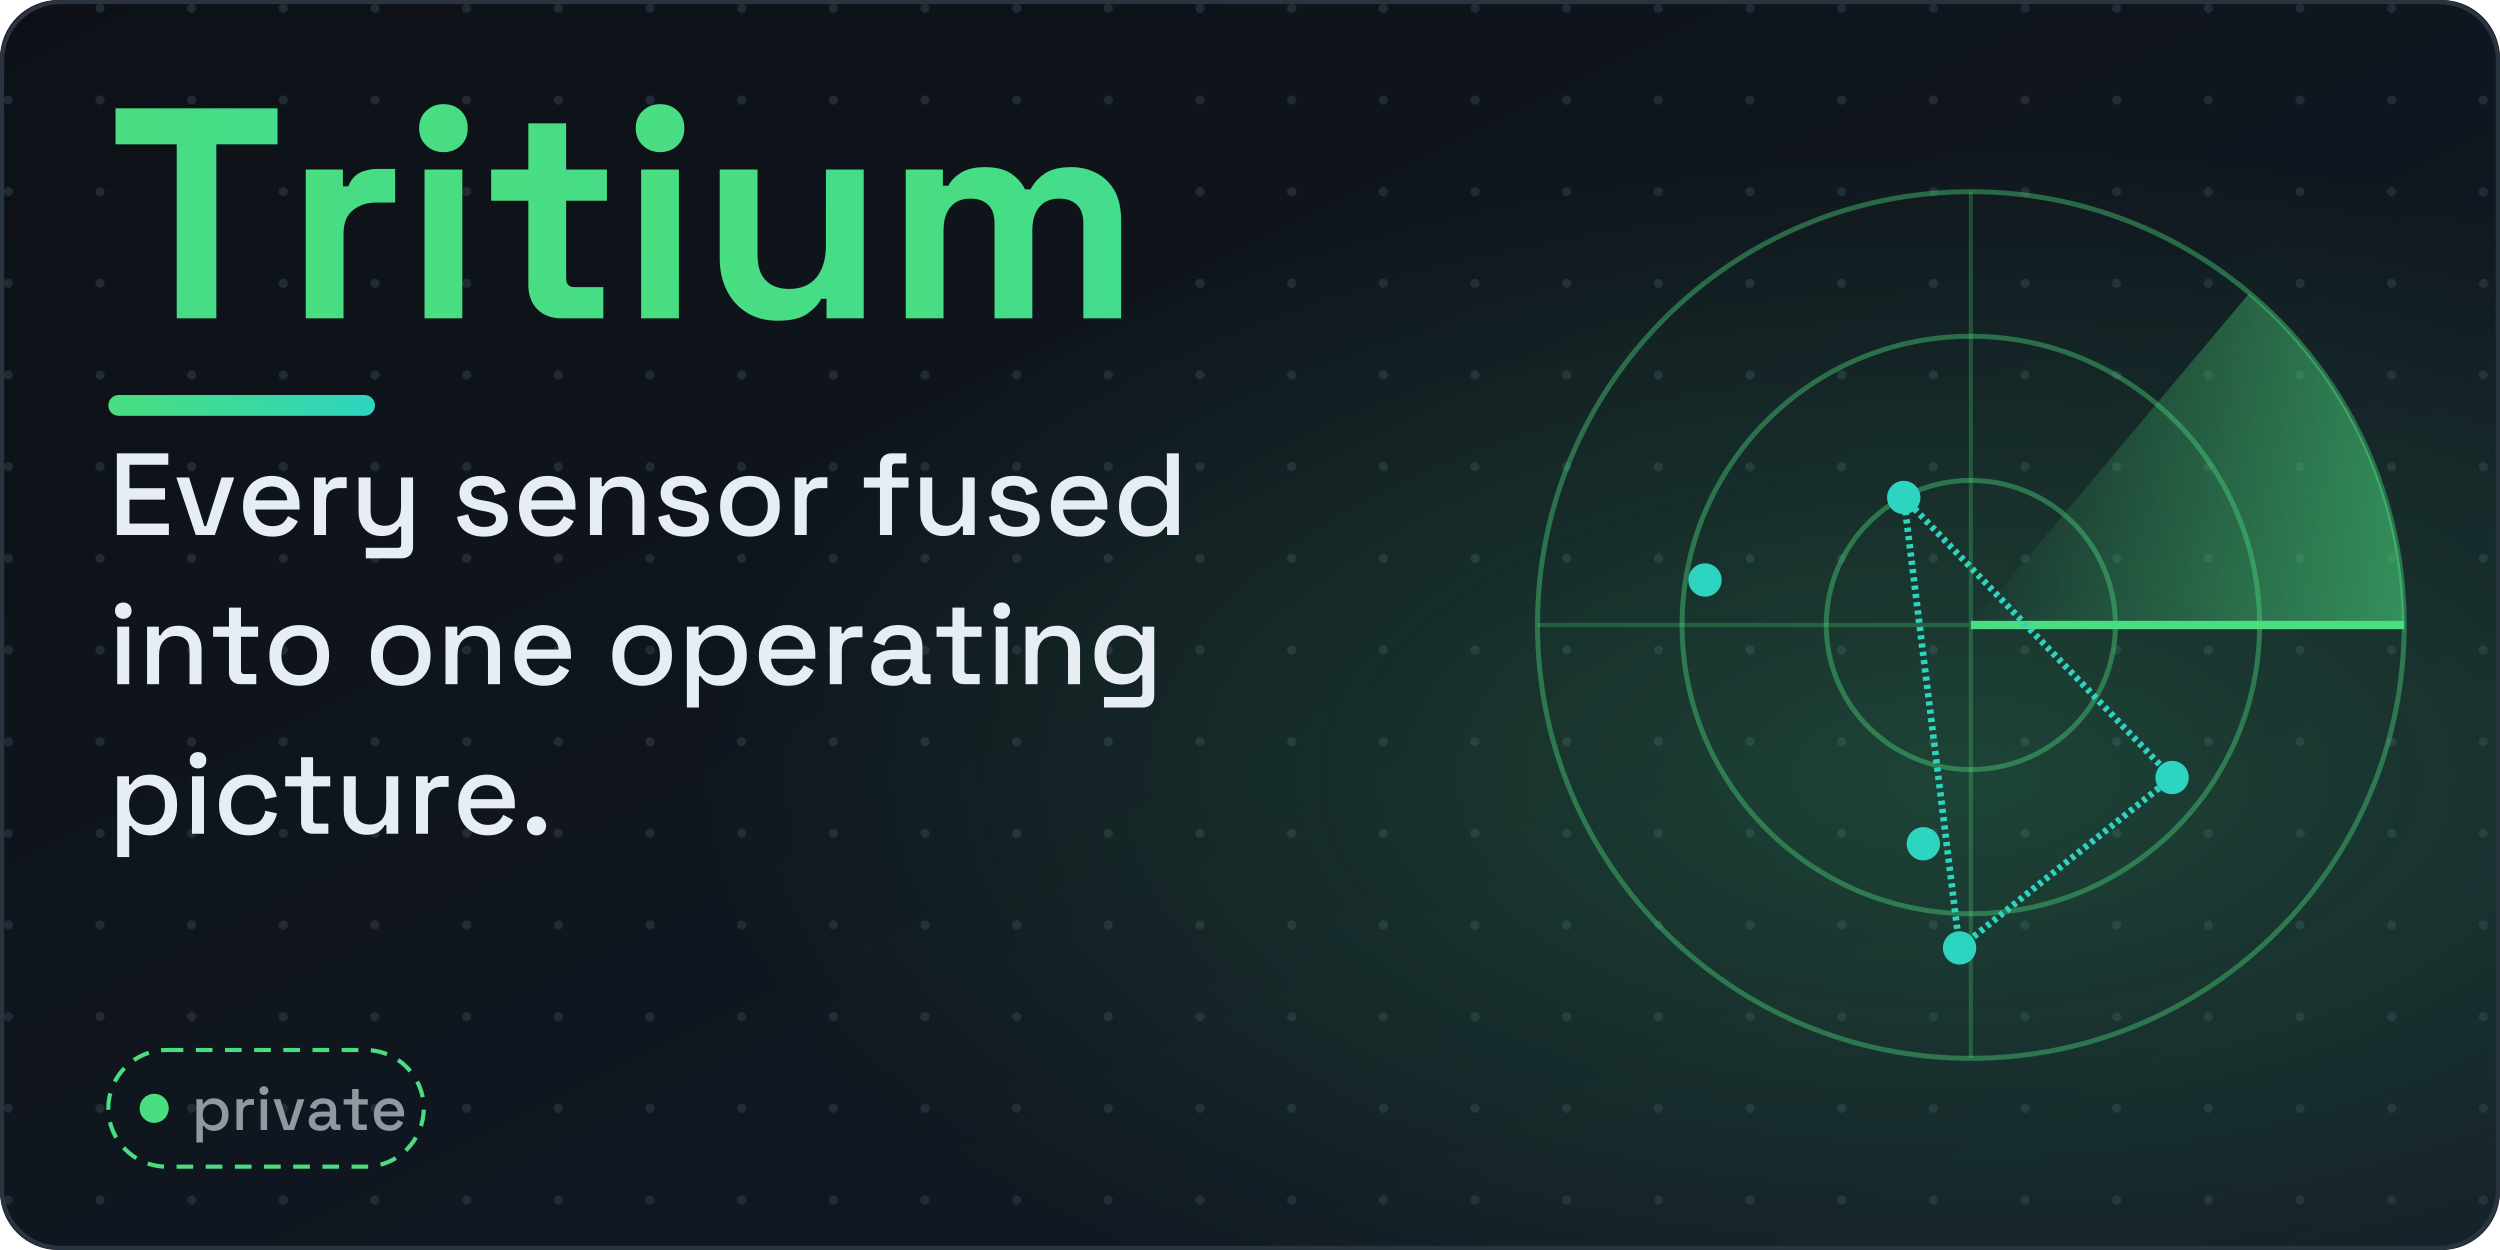
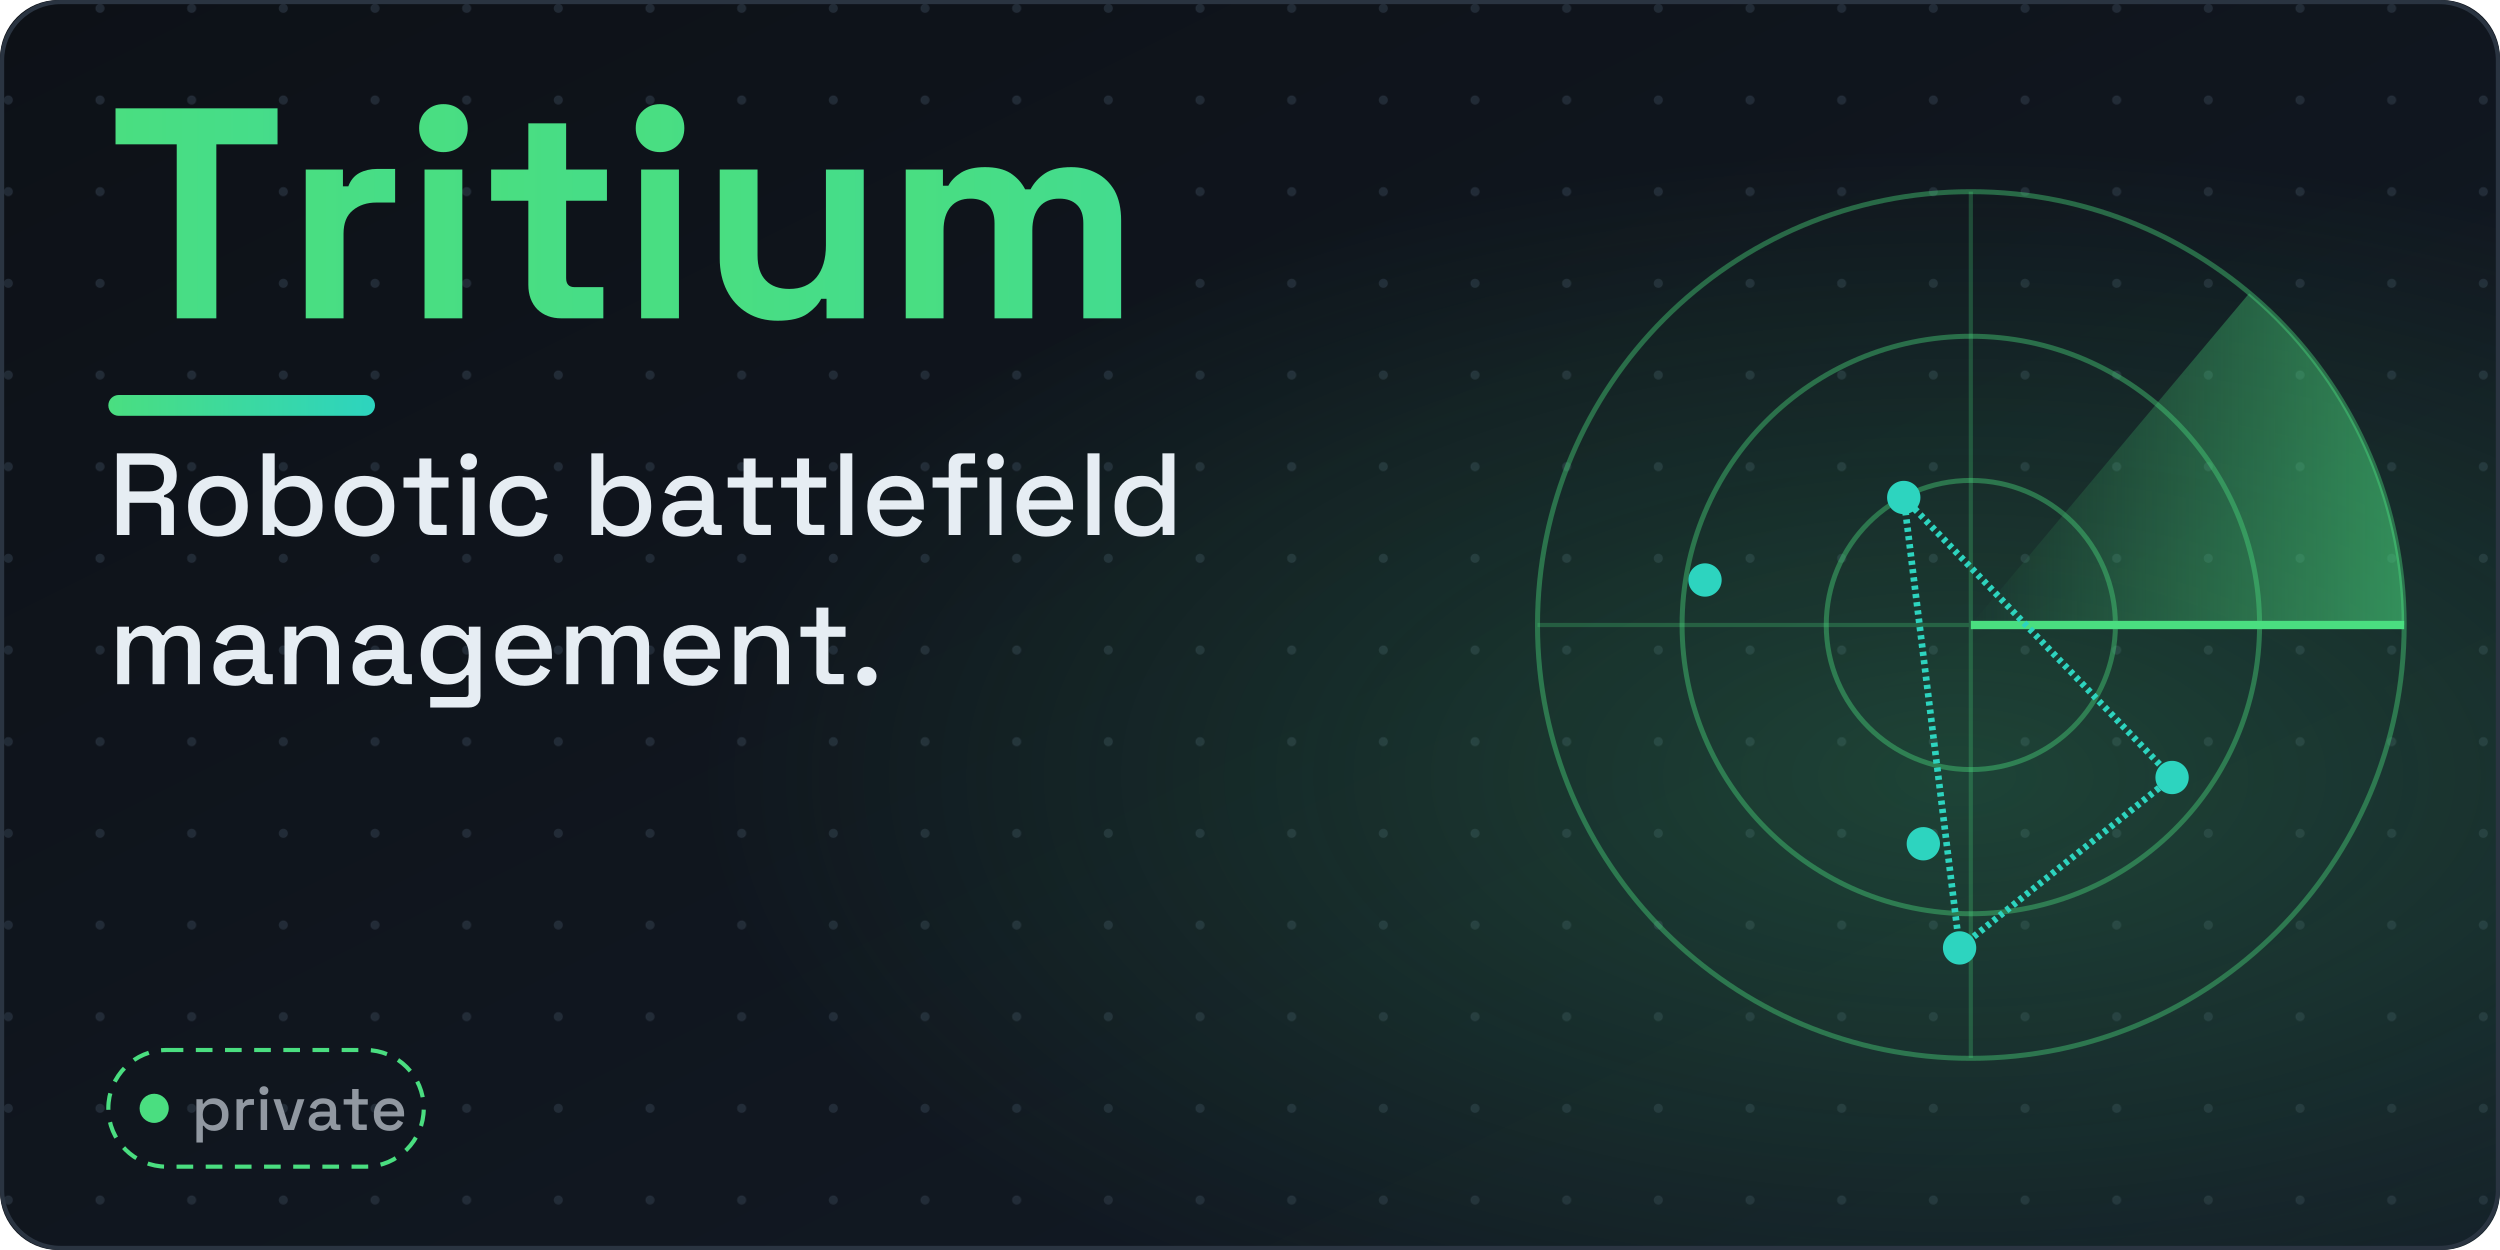
- <svg xmlns="http://www.w3.org/2000/svg" viewBox="0 0 600 300" width="600" height="300" role="img" aria-label="Tritium: Every sensor fused into one operating picture.">
+ <svg xmlns="http://www.w3.org/2000/svg" viewBox="0 0 600 300" width="600" height="300" role="img" aria-label="Tritium: Robotic battlefield management.">
  <style>.sh{opacity:.35;transform:translateX(-400px) skewX(-20deg)}.ul{transform-box:fill-box;transform-origin:0 0}.cbg{fill:#131b26;stroke:#2a3441}.cpv{fill:none;stroke:#4ade80;stroke-dasharray:4 3}.rg{fill:none;stroke:#4ade80;stroke-width:1.2;opacity:.4}.cross{stroke:#4ade80;opacity:.25}.beam{stroke:#4ade80;stroke-width:2}.sweep{animation:spin 4s linear infinite}@keyframes spin{to{transform:rotate(360deg)}}.blip{fill:#2dd4bf;animation:blip 4s linear infinite}@keyframes blip{0%{opacity:1;r:6px}40%{opacity:.35;r:4px}100%{opacity:.15}}.fuse{fill:none;stroke:#2dd4bf;stroke-width:1.6;stroke-dasharray:1;animation:draw 4s ease-in-out infinite alternate}@keyframes draw{from{stroke-dashoffset:1}}@keyframes L0{0%{transform:scaleX(0);opacity:1;animation-timing-function:ease-out}16.36%,89.09%{transform:none;opacity:1}100%{transform:none;opacity:0}}@media (prefers-reduced-motion:reduce){*{animation:none!important}}</style>
  <defs>
    <linearGradient id="bgg" x1="0" y1="0" x2="1" y2="1">
      <stop offset="0" stop-color="#0d1117" />
      <stop offset="1" stop-color="#131b26" />
    </linearGradient>
    <radialGradient id="glow" cx=".78" cy=".62" r=".5">
      <stop offset="0" stop-color="#4ade80" stop-opacity=".22" />
      <stop offset="1" stop-color="#4ade80" stop-opacity="0" />
    </radialGradient>
    <linearGradient id="gr" x1="0" y1="0" x2="1" y2="0">
      <stop offset="0" stop-color="#4ade80" />
      <stop offset="1" stop-color="#2dd4bf" />
    </linearGradient>
    <pattern id="dots" width="22" height="22" patternUnits="userSpaceOnUse">
      <circle cx="2" cy="2" r="1.1" fill="#2a3441" />
    </pattern>
    <linearGradient id="ng" gradientUnits="userSpaceOnUse" x1="0" y1="0" x2="3442" y2="0">
      <stop offset="0" stop-color="#4ade80" />
      <stop offset="1" stop-color="#2dd4bf" />
    </linearGradient>
    <linearGradient id="rw1" x1="0" y1="0" x2="1" y2="0">
      <stop offset="0" stop-color="#4ade80" stop-opacity="0" />
      <stop offset="1" stop-color="#4ade80" stop-opacity=".55" />
    </linearGradient>
    <path id="b105" d="M70 0V496H196V0ZM133 554Q99 554 76 576Q52 598 52 634Q52 670 76 692Q99 714 133 714Q168 714 191 692Q214 670 214 634Q214 598 191 576Q168 554 133 554Z" pathLength="1" />
    <path id="b109" d="M70 0V496H194V442H212Q225 467 255 486Q285 504 334 504Q387 504 419 484Q451 463 468 430H486Q503 462 534 483Q565 504 622 504Q668 504 706 484Q743 465 766 426Q788 386 788 326V0H662V317Q662 358 641 378Q620 399 582 399Q539 399 516 372Q492 344 492 293V0H366V317Q366 358 345 378Q324 399 286 399Q243 399 220 372Q196 344 196 293V0Z" pathLength="1" />
    <path id="b114" d="M70 0V496H194V440H212Q223 470 248 484Q274 498 308 498H368V386H306Q258 386 227 360Q196 335 196 282V0Z" pathLength="1" />
    <path id="b116" d="M260 0Q211 0 180 30Q150 61 150 112V392H26V496H150V650H276V496H412V392H276V134Q276 104 304 104H400V0Z" pathLength="1" />
    <path id="b117" d="M259 -8Q201 -8 158 18Q114 45 90 92Q66 139 66 200V496H192V210Q192 154 220 126Q247 98 298 98Q356 98 388 136Q420 175 420 244V496H546V0H422V65H404Q392 40 359 16Q326 -8 259 -8Z" pathLength="1" />
    <path id="b84" d="M228 0V580H24V700H564V580H360V0Z" pathLength="1" />
    <path id="m100" d="M280 -14Q219 -14 167 16Q115 46 83 103Q52 159 52 239V254Q52 333 83 390Q114 447 166 477Q218 507 280 507Q328 507 361 495Q393 483 414 464Q435 446 446 426H462V700H565V0H464V70H448Q429 38 391 12Q352 -14 280 -14ZM309 76Q376 76 420 119Q463 162 463 242V251Q463 330 420 373Q377 416 309 416Q243 416 199 373Q156 330 156 251V242Q156 162 199 119Q243 76 309 76Z" pathLength="1" />
    <path id="m101" d="M302 -14Q227 -14 171 18Q115 49 84 106Q52 164 52 240V252Q52 329 83 386Q114 444 170 475Q225 507 298 507Q369 507 423 475Q476 444 506 388Q536 332 536 257V218H157Q159 153 201 115Q242 76 304 76Q362 76 392 102Q421 128 437 162L522 118Q508 90 482 59Q455 28 412 7Q369 -14 302 -14ZM158 297H431Q427 353 391 384Q355 416 297 416Q239 416 202 384Q166 353 158 297Z" pathLength="1" />
    <path id="m102" d="M165 0V406H27V493H165V601Q165 646 192 673Q219 700 264 700H391V613H297Q268 613 268 583V493H410V406H268V0Z" pathLength="1" />
    <path id="m103" d="M52 244V259Q52 337 83 392Q115 447 167 477Q219 507 281 507Q353 507 392 480Q430 453 448 422H464V493H564V-101Q564 -146 538 -173Q511 -200 465 -200H133V-110H433Q462 -110 462 -80V77H446Q435 59 415 40Q395 21 362 9Q330 -3 281 -3Q219 -3 166 26Q114 56 83 111Q52 167 52 244ZM309 87Q376 87 420 129Q463 172 463 247V256Q463 333 420 374Q377 416 309 416Q243 416 199 374Q156 333 156 256V247Q156 172 199 129Q243 87 309 87Z" pathLength="1" />
    <path id="m105" d="M76 0V493H179V0ZM128 560Q98 560 77 579Q57 599 57 630Q57 661 77 681Q98 700 128 700Q159 700 179 681Q199 661 199 630Q199 599 179 579Q159 560 128 560Z" pathLength="1" />
+     <path id="m108" d="M76 0V700H179V0Z" pathLength="1" />
+     <path id="m109" d="M76 0V493H177V435H193Q207 461 238 481Q269 501 322 501Q377 501 411 478Q444 456 461 421H477Q494 455 527 478Q559 501 619 501Q667 501 704 481Q741 462 763 423Q785 385 785 328V0H682V320Q682 365 658 390Q633 414 588 414Q540 414 511 383Q482 352 482 294V0H379V320Q379 365 355 390Q330 414 285 414Q237 414 208 383Q179 352 179 294V0Z" pathLength="1" />
    <path id="m110" d="M76 0V493H177V419H193Q207 449 243 475Q279 501 350 501Q406 501 450 476Q493 451 518 406Q543 360 543 296V0H440V288Q440 352 408 383Q376 413 320 413Q256 413 218 371Q179 329 179 249V0Z" pathLength="1" />
    <path id="m111" d="M307 -14Q233 -14 176 17Q118 47 85 104Q52 161 52 239V254Q52 332 85 389Q118 445 176 476Q233 507 307 507Q381 507 439 476Q497 445 530 389Q563 332 563 254V239Q563 161 530 104Q497 47 439 17Q381 -14 307 -14ZM307 78Q375 78 417 121Q460 165 460 242V251Q460 328 418 371Q376 415 307 415Q240 415 198 371Q155 328 155 251V242Q155 165 198 121Q240 78 307 78Z" pathLength="1" />
    <path id="m112" d="M76 -200V493H177V422H193Q212 455 250 481Q289 507 361 507Q423 507 474 477Q526 447 557 390Q589 334 589 254V239Q589 159 558 103Q527 46 475 16Q423 -14 361 -14Q313 -14 280 -2Q247 10 227 29Q207 47 195 67H179V-200ZM331 76Q399 76 442 119Q485 162 485 242V251Q485 330 442 373Q398 416 331 416Q265 416 221 373Q178 330 178 251V242Q178 162 221 119Q265 76 331 76Z" pathLength="1" />
    <path id="m114" d="M76 0V493H177V435H193Q205 466 231 480Q258 495 297 495H356V402H293Q243 402 211 375Q179 347 179 290V0Z" pathLength="1" />
-     <path id="m115" d="M278 -14Q184 -14 122 28Q60 70 46 155L142 178Q150 137 169 113Q188 89 217 79Q245 69 278 69Q327 69 354 88Q380 107 380 137Q380 167 355 181Q330 195 281 204L247 210Q197 219 156 236Q115 253 91 283Q67 313 67 360Q67 430 119 468Q171 507 257 507Q340 507 394 469Q447 432 463 368L367 341Q358 386 329 404Q300 423 257 423Q215 423 191 408Q167 392 167 364Q167 334 190 320Q214 306 254 299L289 293Q342 284 386 268Q430 252 455 222Q481 192 481 142Q481 68 426 27Q371 -14 278 -14Z" pathLength="1" />
    <path id="m116" d="M261 0Q216 0 189 27Q163 54 163 99V406H27V493H163V656H266V493H413V406H266V117Q266 87 294 87H397V0Z" pathLength="1" />
-     <path id="m117" d="M265 -9Q209 -9 165 16Q121 41 96 87Q71 133 71 197V493H174V204Q174 140 206 110Q238 79 295 79Q358 79 397 121Q435 164 435 244V493H538V0H437V74H421Q407 44 371 18Q335 -9 265 -9Z" pathLength="1" />
    <path id="m118" d="M190 0 24 493H133L264 76H280L411 493H520L354 0Z" pathLength="1" />
-     <path id="m121" d="M133 -200V-110H408Q436 -110 436 -80V72H420Q411 52 392 34Q374 15 343 3Q312 -9 265 -9Q209 -9 165 16Q121 41 96 87Q71 133 71 196V493H174V204Q174 140 206 110Q238 79 295 79Q358 79 397 121Q435 163 435 243V493H538V-101Q538 -146 512 -173Q485 -200 439 -200Z" pathLength="1" />
    <path id="m46" d="M138 -14Q103 -14 80 9Q56 32 56 68Q56 104 80 127Q103 149 138 149Q173 149 196 126Q220 103 220 68Q220 32 196 9Q173 -14 138 -14Z" pathLength="1" />
-     <path id="m69" d="M73 0V700H514V602H181V401H486V303H181V98H519V0Z" pathLength="1" />
+     <path id="m82" d="M73 0V700H367Q432 700 481 677Q531 655 558 613Q586 571 586 513V502Q586 436 554 397Q523 357 478 341V325Q516 323 539 299Q562 276 562 232V0H453V217Q453 244 439 260Q425 276 394 276H181V0ZM181 374H355Q413 374 445 403Q477 433 477 484V492Q477 543 446 572Q414 602 355 602H181Z" pathLength="1" />
    <path id="m97" d="M229 -14Q176 -14 134 4Q93 22 68 57Q44 92 44 142Q44 193 68 226Q93 260 135 277Q178 294 232 294H382V326Q382 369 356 395Q330 421 276 421Q223 421 195 396Q167 371 158 331L62 362Q74 402 101 434Q127 467 171 487Q215 507 277 507Q373 507 428 458Q483 409 483 319V116Q483 86 511 86H553V0H476Q441 0 419 18Q397 36 397 67V70H382Q374 55 358 35Q342 15 311 0Q280 -14 229 -14ZM244 71Q306 71 344 107Q382 142 382 204V214H238Q197 214 172 197Q147 179 147 145Q147 111 173 91Q199 71 244 71Z" pathLength="1" />
+     <path id="m98" d="M361 -14Q289 -14 250 12Q212 38 193 70H177V0H76V700H179V426H195Q207 446 227 464Q247 483 280 495Q313 507 361 507Q423 507 475 477Q527 447 558 390Q589 333 589 254V239Q589 159 557 103Q526 46 474 16Q423 -14 361 -14ZM331 76Q398 76 442 119Q485 162 485 242V251Q485 330 442 373Q399 416 331 416Q265 416 221 373Q178 330 178 251V242Q178 162 221 119Q265 76 331 76Z" pathLength="1" />
    <path id="m99" d="M305 -14Q234 -14 176 16Q119 46 86 103Q52 160 52 240V253Q52 333 86 389Q119 446 176 476Q234 507 305 507Q376 507 426 481Q476 455 506 412Q537 369 546 317L446 296Q441 329 425 356Q409 383 380 399Q351 415 307 415Q264 415 230 395Q195 376 175 339Q155 303 155 251V242Q155 190 175 153Q195 116 230 97Q264 78 307 78Q372 78 406 111Q440 145 449 197L549 174Q537 123 507 80Q476 37 426 12Q376 -14 305 -14Z" pathLength="1" />
  </defs>
  <rect width="600" height="300" rx="14" fill="url(#bgg)" />
  <rect width="600" height="300" rx="14" fill="url(#dots)" opacity=".7" />
  <rect width="600" height="300" rx="14" fill="url(#glow)" />
  <rect x=".5" y=".5" width="599" height="299" rx="14" fill="none" stroke="#2a3441" />
  <g class="mo">
    <circle class="rg" cx="473" cy="150" r="34.7" />
    <circle class="rg" cx="473" cy="150" r="69.3" />
    <circle class="rg" cx="473" cy="150" r="104" />
    <path class="cross" d="M369 150h207.9M473 46v207.9" />
    <g class="sweep" style="transform-origin:473px 150px">
      <path d="M473 150L539.8 70.4A104 104 0 0 1 577 150z" fill="url(#rw1)" />
      <path class="beam" d="M473 150h104" />
    </g>
    <circle class="blip" cx="521.3" cy="186.6" r="4" style="animation-delay:.41s" />
    <circle class="blip" cx="470.3" cy="227.5" r="4" style="animation-delay:1.02s" />
    <circle class="blip" cx="456.9" cy="119.4" r="4" style="animation-delay:2.69s" />
    <circle class="blip" cx="409.2" cy="139.2" r="4" style="animation-delay:2.11s" />
    <circle class="blip" cx="461.6" cy="202.5" r="4" style="animation-delay:1.14s" />
    <path class="fuse" d="M521.3 186.6l-51 40.9-13.4-108.1z" pathLength="1" />
  </g>
  <g transform="translate(26 76.4) scale(.072 -.072)" fill="url(#ng)">
    <use href="#b84" x="0" />
    <use href="#b114" x="588" />
    <use href="#b105" x="984" />
    <use href="#b116" x="1250" />
    <use href="#b105" x="1706" />
    <use href="#b117" x="1972" />
    <use href="#b109" x="2588" />
  </g>
  <rect class="ul" x="26" y="94.8" width="64" height="5" rx="2.5" fill="url(#gr)" style="animation:L0 5.5s infinite" />
  <g fill="#e6edf3" transform="translate(26 128.4) scale(.028 -.028)">
-     <use href="#m69" x="0" />
-     <use href="#m118" x="559" />
-     <use href="#m101" x="1103" />
-     <use href="#m114" x="1687" />
-     <use href="#m121" x="2074" />
-     <use href="#m115" x="2943" />
-     <use href="#m101" x="3468" />
-     <use href="#m110" x="4052" />
-     <use href="#m115" x="4667" />
-     <use href="#m111" x="5192" />
-     <use href="#m114" x="5807" />
-     <use href="#m102" x="6449" />
-     <use href="#m117" x="6888" />
-     <use href="#m115" x="7502" />
-     <use href="#m101" x="8027" />
-     <use href="#m100" x="8611" />
+     <use href="#m82" x="0" />
+     <use href="#m111" x="632" />
+     <use href="#m98" x="1247" />
+     <use href="#m111" x="1888" />
+     <use href="#m116" x="2503" />
+     <use href="#m105" x="2961" />
+     <use href="#m99" x="3217" />
+     <use href="#m98" x="4064" />
+     <use href="#m97" x="4705" />
+     <use href="#m116" x="5282" />
+     <use href="#m116" x="5740" />
+     <use href="#m108" x="6198" />
+     <use href="#m101" x="6454" />
+     <use href="#m102" x="7038" />
+     <use href="#m105" x="7477" />
+     <use href="#m101" x="7733" />
+     <use href="#m108" x="8317" />
+     <use href="#m100" x="8573" />
  </g>
  <g fill="#e6edf3" transform="translate(26 164.2) scale(.028 -.028)">
-     <use href="#m105" x="0" />
-     <use href="#m110" x="256" />
-     <use href="#m116" x="871" />
-     <use href="#m111" x="1329" />
-     <use href="#m111" x="2199" />
-     <use href="#m110" x="2814" />
-     <use href="#m101" x="3429" />
-     <use href="#m111" x="4268" />
-     <use href="#m112" x="4883" />
-     <use href="#m101" x="5524" />
-     <use href="#m114" x="6108" />
-     <use href="#m97" x="6495" />
-     <use href="#m116" x="7072" />
-     <use href="#m105" x="7530" />
-     <use href="#m110" x="7786" />
-     <use href="#m103" x="8401" />
-   </g>
-   <g fill="#e6edf3" transform="translate(26 200.1) scale(.028 -.028)">
-     <use href="#m112" x="0" />
-     <use href="#m105" x="641" />
-     <use href="#m99" x="897" />
-     <use href="#m116" x="1489" />
-     <use href="#m117" x="1947" />
-     <use href="#m114" x="2561" />
-     <use href="#m101" x="2948" />
-     <use href="#m46" x="3532" />
+     <use href="#m109" x="0" />
+     <use href="#m97" x="857" />
+     <use href="#m110" x="1434" />
+     <use href="#m97" x="2049" />
+     <use href="#m103" x="2626" />
+     <use href="#m101" x="3266" />
+     <use href="#m109" x="3850" />
+     <use href="#m101" x="4707" />
+     <use href="#m110" x="5291" />
+     <use href="#m116" x="5906" />
+     <use href="#m46" x="6364" />
  </g>
  <g class="chip">
    <rect x="26" y="252" width="75.7" height="28" rx="14" class="cpv" />
    <circle cx="37" cy="266" r="3.5" fill="#4ade80" />
    <g fill="#9198a1" transform="translate(46 271.2) scale(.015 -.015)">
      <use href="#m112" x="0" />
      <use href="#m114" x="641" />
      <use href="#m105" x="1028" />
      <use href="#m118" x="1284" />
      <use href="#m97" x="1828" />
      <use href="#m116" x="2405" />
      <use href="#m101" x="2863" />
    </g>
  </g>
</svg>
